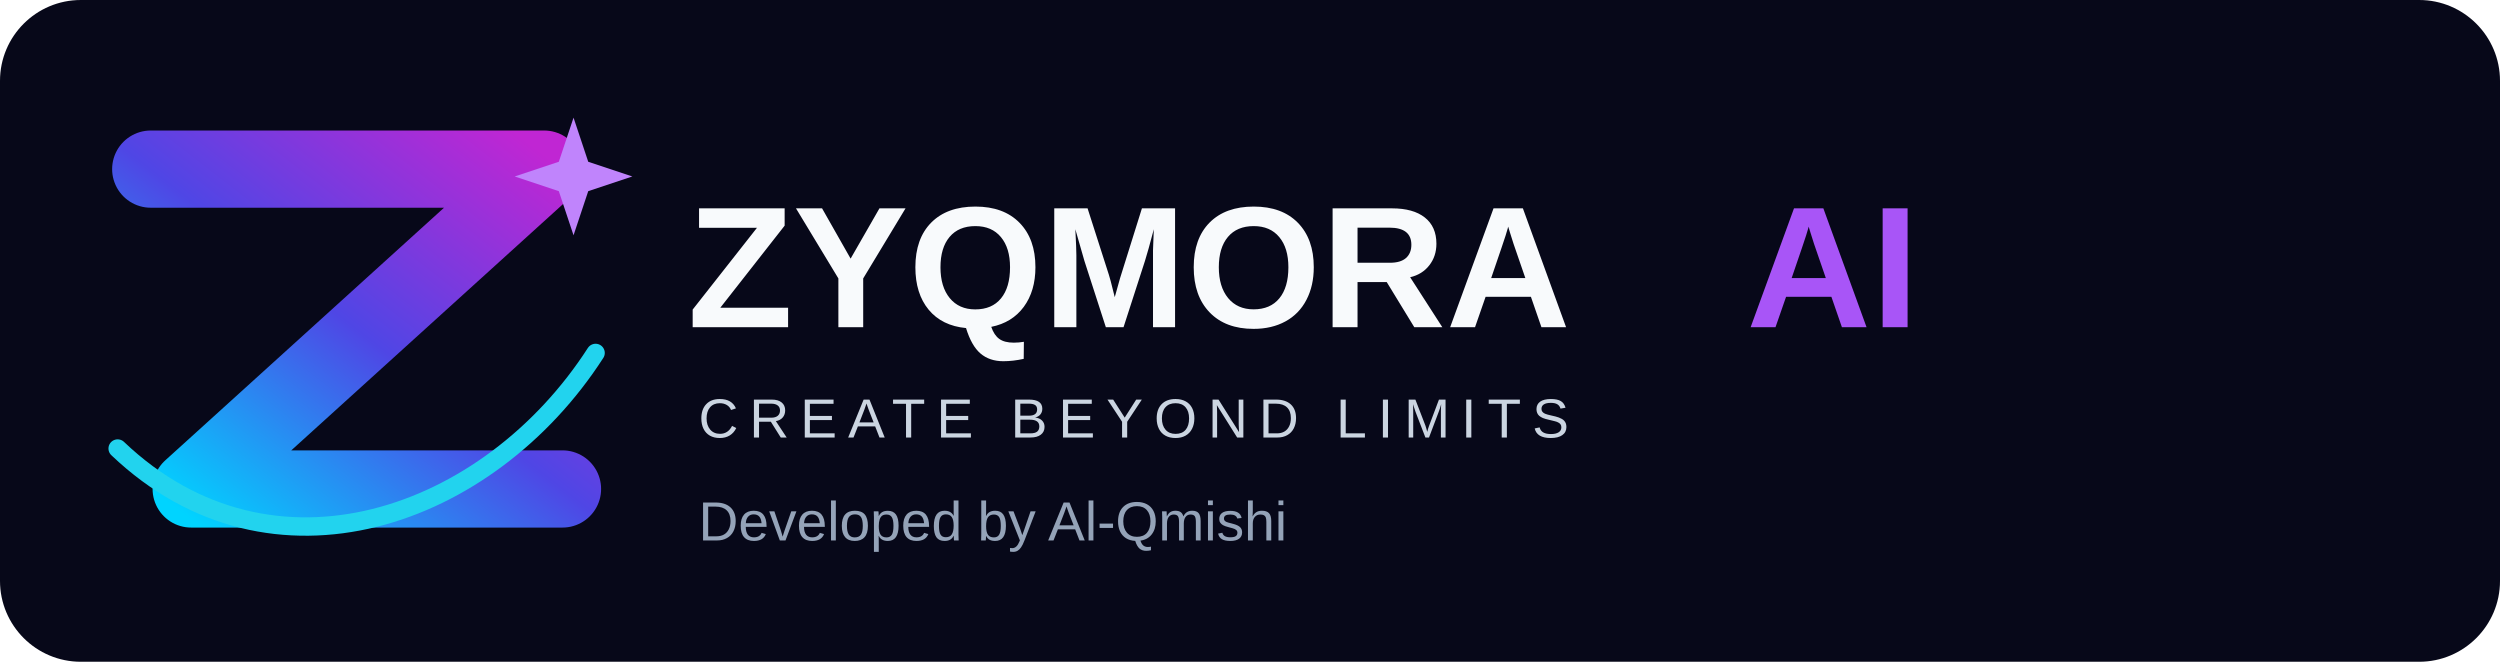
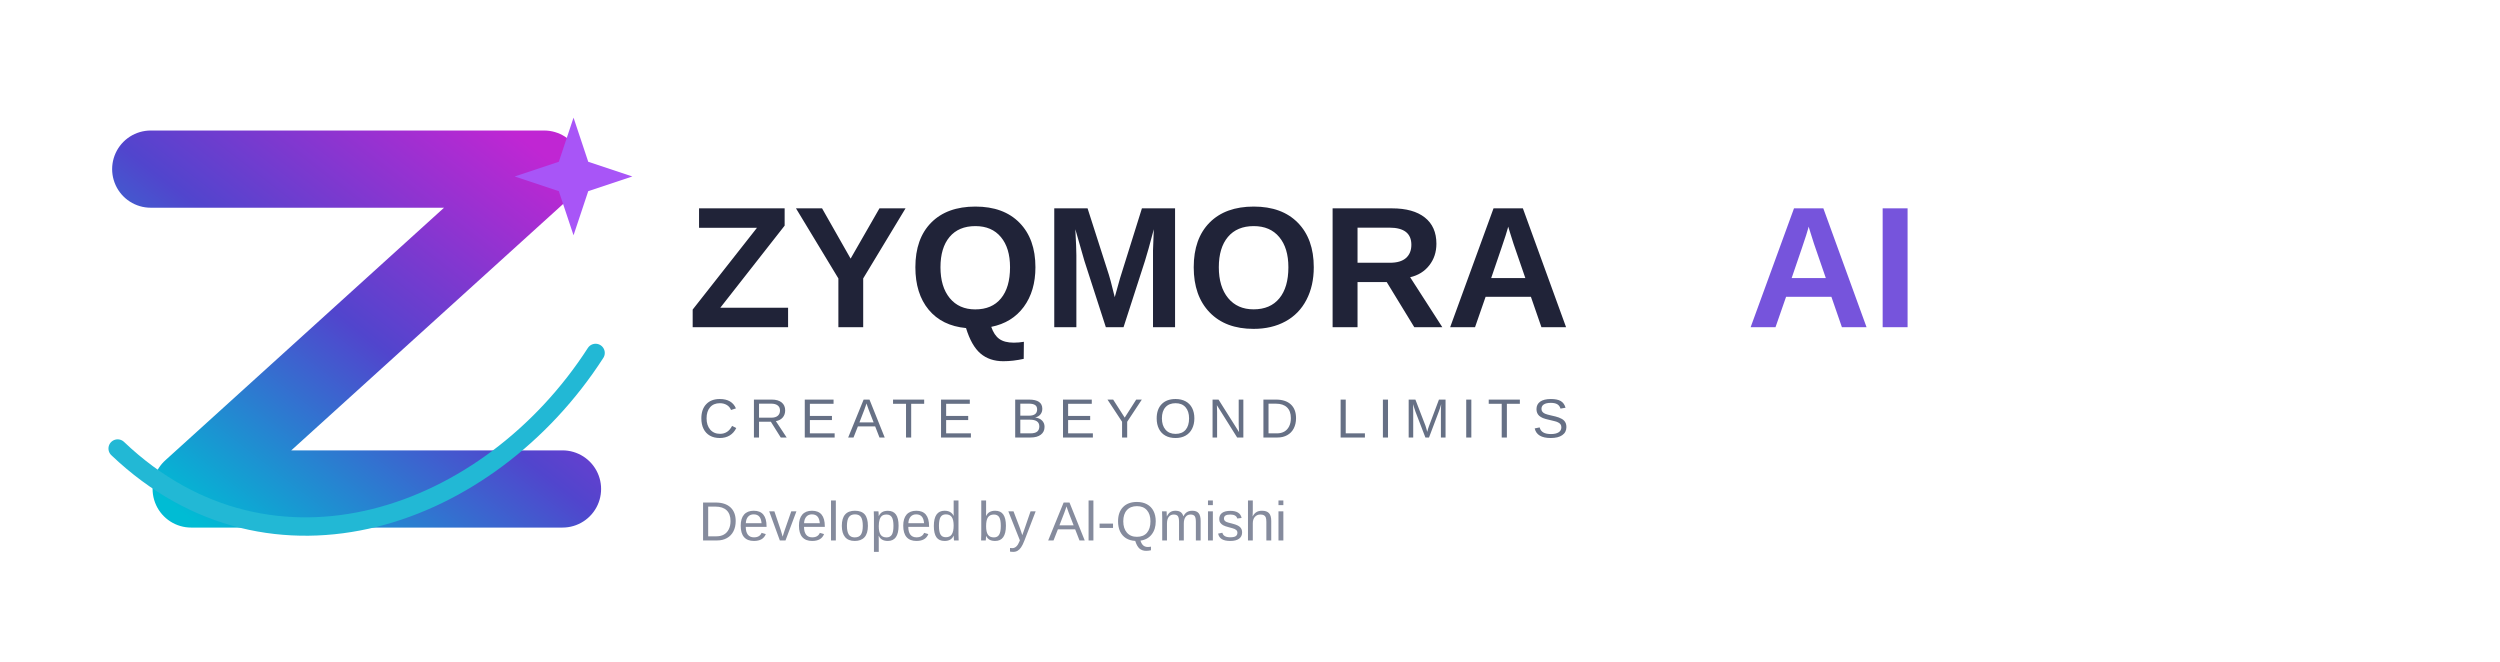
<svg xmlns="http://www.w3.org/2000/svg" viewBox="0 0 680 180" role="img" aria-label="ZYQMORA AI logo">
  <defs>
    <linearGradient id="g" x1="0" y1="1" x2="1" y2="0">
-       <stop stop-color="#00d4ff" />
-       <stop offset=".5" stop-color="#4f46e5" />
+       <stop stop-color="#00bcd4" />
+       <stop offset=".5" stop-color="#5145cd" />
      <stop offset="1" stop-color="#c026d3" />
    </linearGradient>
  </defs>
-   <rect width="680" height="180" rx="22" fill="#070819" />
  <g transform="translate(22 22)">
    <path d="M19 24H126L30 111H131" fill="none" stroke="url(#g)" stroke-width="21" stroke-linejoin="round" stroke-linecap="round" />
-     <path d="M10 100C52 140 111 119 140 74" fill="none" stroke="#22d3ee" stroke-width="5" stroke-linecap="round" />
-     <path d="M134 10l4 12 12 4-12 4-4 12-4-12-12-4 12-4z" fill="#c084fc" />
+     <path d="M10 100C52 140 111 119 140 74" fill="none" stroke="#22b8d5" stroke-width="5" stroke-linecap="round" />
+     <path d="M134 10l4 12 12 4-12 4-4 12-4-12-12-4 12-4z" fill="#a855f7" />
  </g>
-   <text x="187" y="89" font-family="Arial,sans-serif" font-size="47" font-weight="800" fill="#f8fafc">ZYQMORA</text>
-   <text x="475" y="89" font-family="Arial,sans-serif" font-size="47" font-weight="800" fill="#a855f7">AI</text>
-   <text x="190" y="119" font-family="Arial,sans-serif" font-size="15" letter-spacing="3" fill="#cbd5e1">CREATE BEYOND LIMITS</text>
-   <text x="190" y="147" font-family="Arial,sans-serif" font-size="15" fill="#94a3b8">Developed by Al-Qmishi</text>
+   <text x="187" y="89" font-family="Arial,sans-serif" font-size="47" font-weight="800" fill="#202338">ZYQMORA</text>
+   <text x="475" y="89" font-family="Arial,sans-serif" font-size="47" font-weight="800" fill="#7654dc">AI</text>
+   <text x="190" y="119" font-family="Arial,sans-serif" font-size="15" letter-spacing="3" fill="#667085">CREATE BEYOND LIMITS</text>
+   <text x="190" y="147" font-family="Arial,sans-serif" font-size="15" fill="#858b9d">Developed by Al-Qmishi</text>
</svg>
